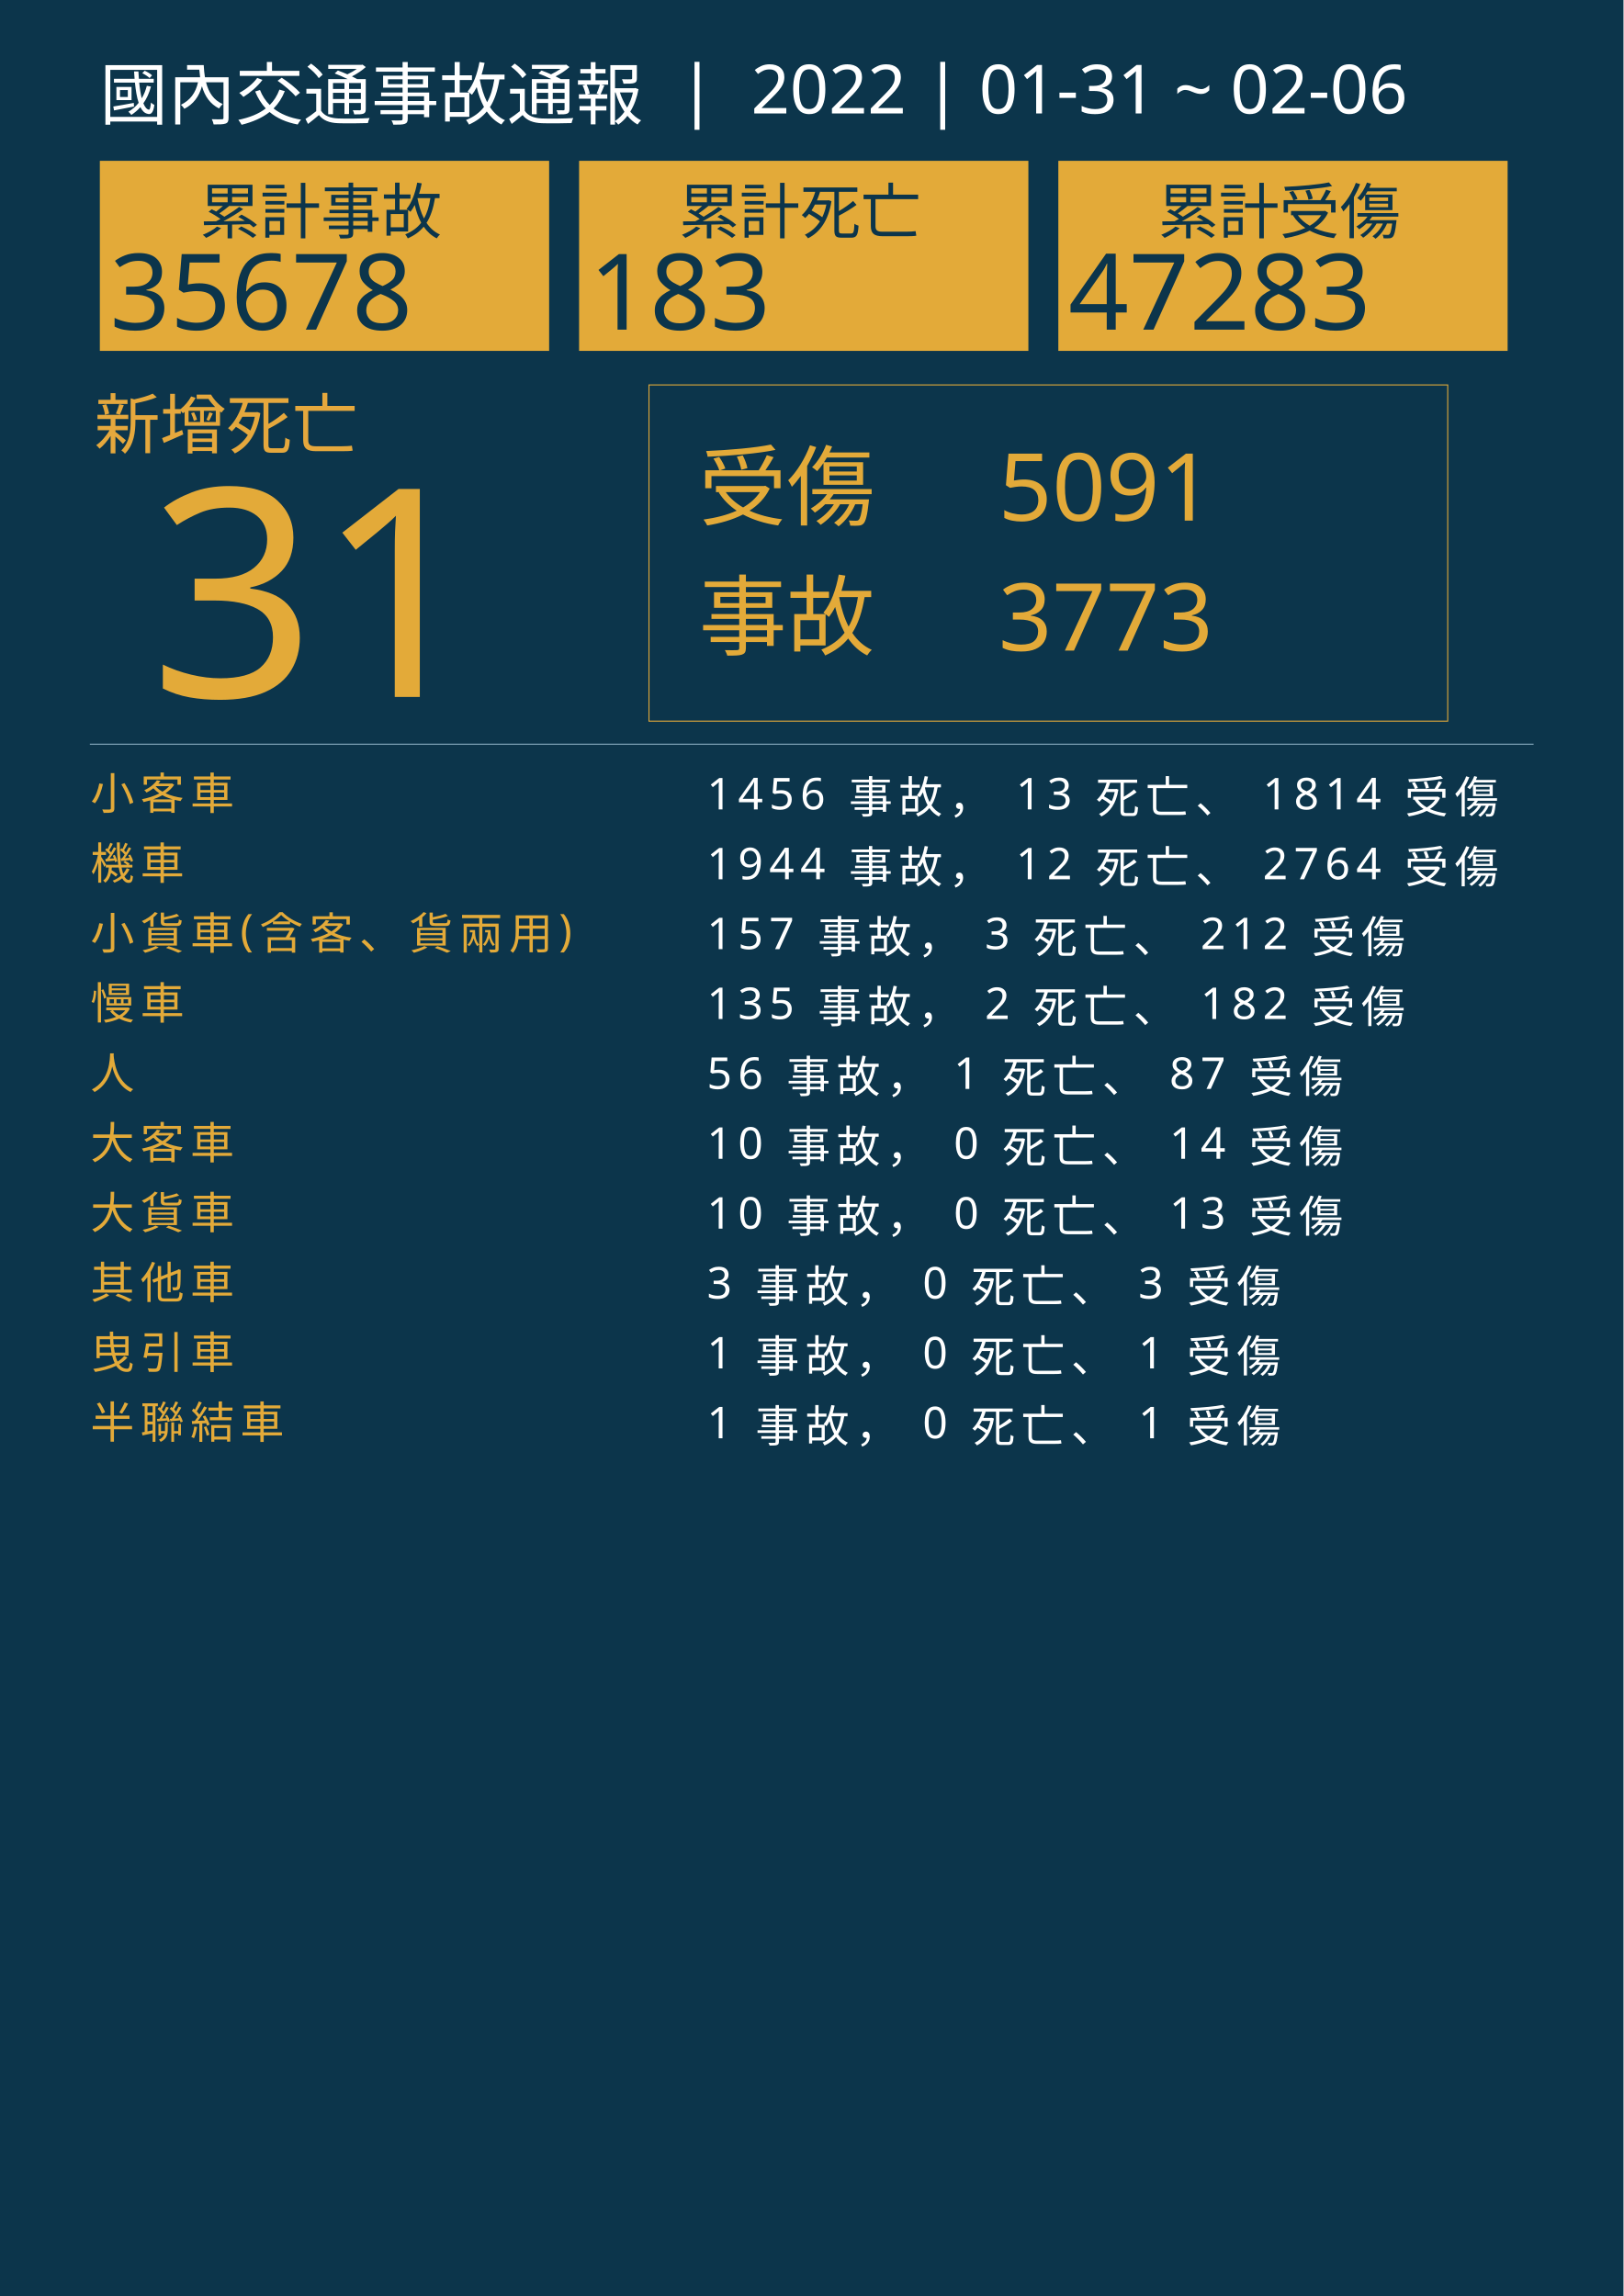
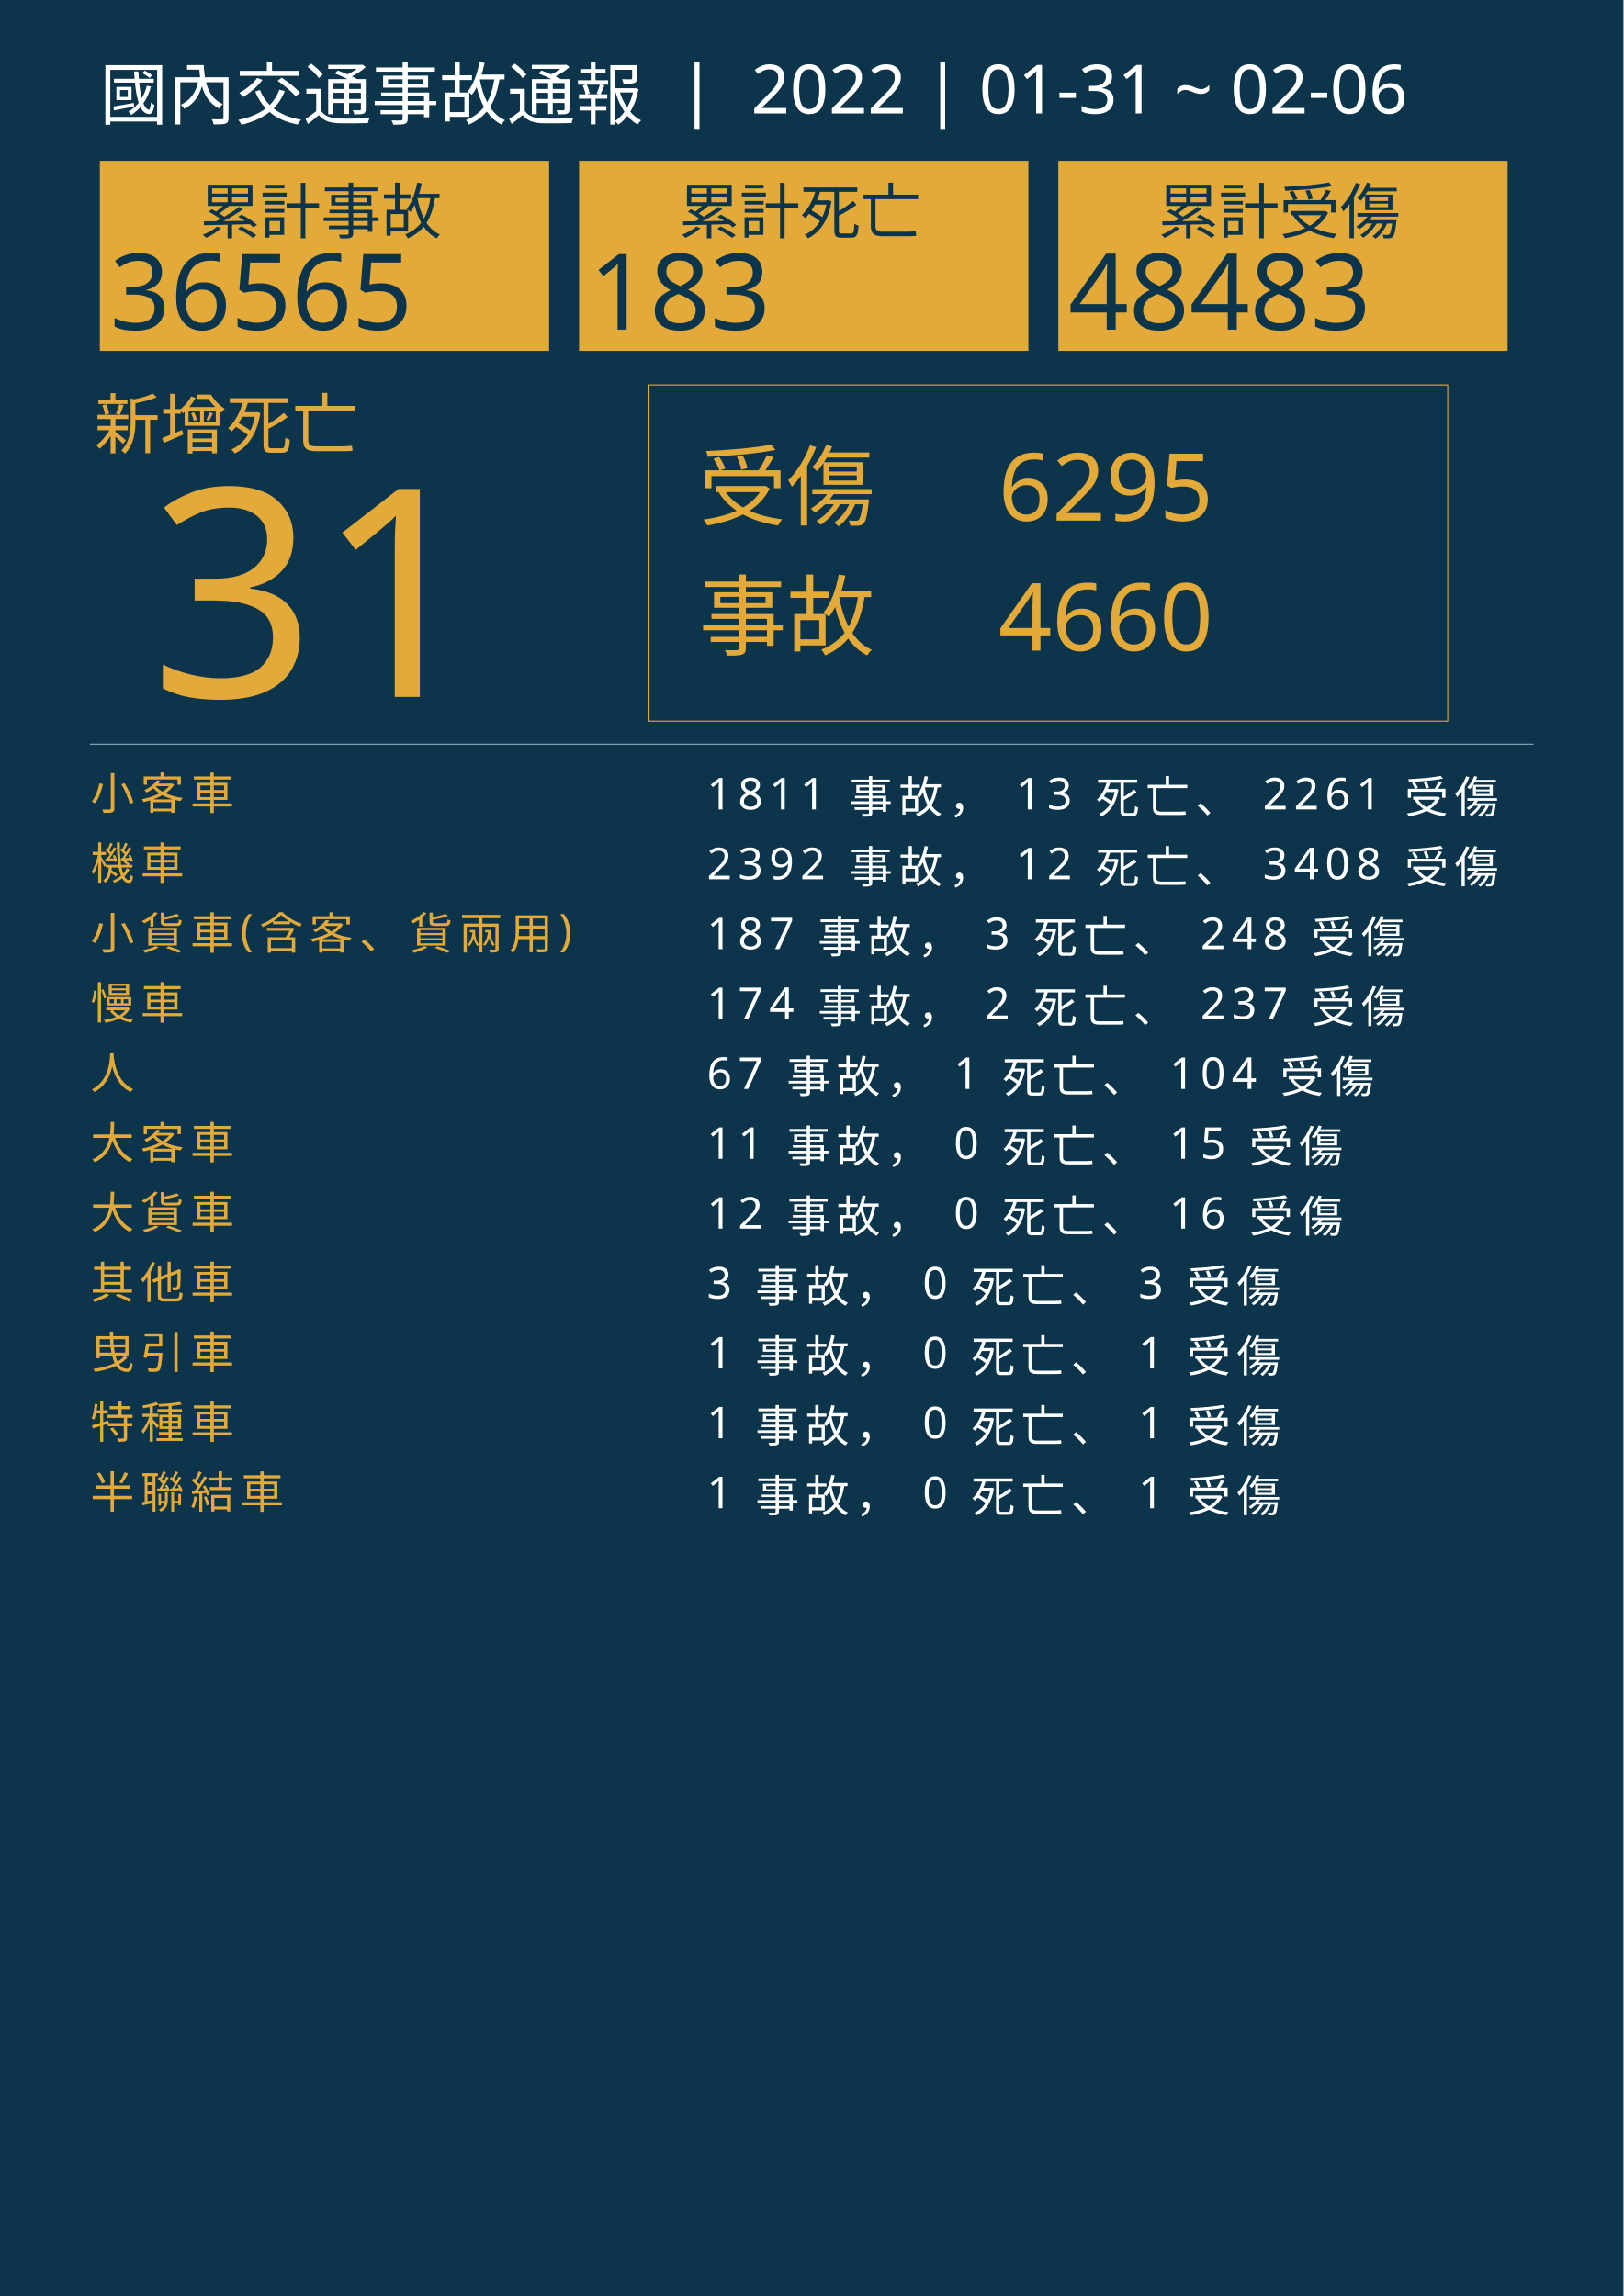
<svg xmlns="http://www.w3.org/2000/svg" version="1.1" id="圖層_1" x="0px" y="0px" viewBox="0 0 1626 2300" style="enable-background:new 0 0 1626 2300;" xml:space="preserve">
  <style type="text/css">
	.st0{fill:#0C354B;}
	.st1{fill:#E5A83D;}
	.st2{font-family:'NotoSansCJKtc-Bold-B5pc-H';}
	.st3{font-size:66px;}
	.st4{fill:#E3AA39;}
	.st5{font-family:'Arial-BoldMT';}
	.st6{font-size:291.776px;}
	.st7{fill:none;stroke:#E3AA39;stroke-miterlimit:10;}
	.st8{font-family:'NotoSansCJKtc-Light-B5pc-H';}
	.st9{font-size:88px;}
	.st10{font-family:'NotoSansCJKtc-Medium-B5pc-H';}
	.st11{font-size:94px;}
	.st12{fill:none;stroke:#8AAFC1;stroke-miterlimit:10;}
	.st13{font-size:60.649px;}
	.st14{font-size:106px;}
	.st15{fill:none;}
	.st16{font-size:44px;}
	.st17{letter-spacing:6;}
	.st18{fill:#FFFFFF;}
	.st19{letter-spacing:1;}
	.st20{font-size:68px;}
</style>
  <rect class="st0" width="1626" height="2300" />
  <text transform="matrix(1 0 0 1 94.5001 449.017)" class="st1 st2 st3">新增死亡</text>
  <g>
    <text transform="matrix(1 0 0 1 150 698.1412)" class="st4 st5 st6">31</text>
  </g>
  <g>
    <rect x="650" y="385.6" class="st7" width="800" height="336.8" />
    <g>
      <text transform="matrix(1 0 0 1 700 519.593)" class="st4 st8 st9">受傷</text>
-       <text transform="matrix(1 0 0 1 1000 521.5084)" class="st4 st10 st11">5091</text>
-       <text transform="matrix(1 0 0 1 1000 651.7274)" class="st4 st10 st11">3773</text>
+       <text transform="matrix(1 0 0 1 1000 521.5084)" class="st4 st10 st11">6295</text>
+       <text transform="matrix(1 0 0 1 1000 651.7274)" class="st4 st10 st11">4660</text>
      <text transform="matrix(1 0 0 1 700 649.4965)" class="st4 st8 st9">事故</text>
    </g>
  </g>
  <line class="st12" x1="90" y1="745.5" x2="1536" y2="745.5" />
  <g>
    <g>
      <rect x="100" y="161.1" class="st4" width="450" height="190.4" />
      <g>
        <text transform="matrix(1 0 0 1 200 233.9079)" class="st0 st10 st13">累計事故</text>
        <g>
-           <text transform="matrix(1 0 0 1 110 330.2121)" class="st0 st5 st14">35678</text>
+           <text transform="matrix(1 0 0 1 110 330.2121)" class="st0 st5 st14">36565</text>
        </g>
      </g>
    </g>
    <g>
      <rect x="580" y="161.1" class="st4" width="450" height="190.4" />
      <g>
        <text transform="matrix(1 0 0 1 680 233.908)" class="st0 st10 st13">累計死亡</text>
        <g>
          <text transform="matrix(1 0 0 1 590 330.2122)" class="st0 st5 st14">183</text>
        </g>
      </g>
    </g>
    <g>
      <rect x="1060" y="161.1" class="st4" width="450" height="190.4" />
      <g>
        <text transform="matrix(1 0 0 1 1160 233.908)" class="st0 st10 st13">累計受傷</text>
        <g>
-           <text transform="matrix(1 0 0 1 1070 330.2122)" class="st0 st5 st14">47283</text>
+           <text transform="matrix(1 0 0 1 1070 330.2122)" class="st0 st5 st14">48483</text>
        </g>
      </g>
    </g>
  </g>
  <rect x="90.6" y="772.1" class="st15" width="1141.8" height="314.8" />
  <text transform="matrix(1 0 0 1 90.5591 810.7965)">
    <tspan x="0" y="0" class="st4 st10 st16 st17">小客車</tspan>
-     <tspan x="600" y="0" class="st18 st10 st16 st17"> 1456 事故， 13 死亡、 1814 受傷</tspan>
+     <tspan x="600" y="0" class="st18 st10 st16 st17"> 1811 事故， 13 死亡、 2261 受傷</tspan>
    <tspan x="0" y="70" class="st4 st10 st16 st17">機車</tspan>
-     <tspan x="600" y="70" class="st18 st10 st16 st17"> 1944 事故， 12 死亡、 2764 受傷</tspan>
+     <tspan x="600" y="70" class="st18 st10 st16 st17"> 2392 事故， 12 死亡、 3408 受傷</tspan>
    <tspan x="0" y="140" class="st4 st10 st16 st17">小貨車(含客、貨兩用)</tspan>
-     <tspan x="600" y="140" class="st18 st10 st16 st17"> 157 事故， 3 死亡、 212 受傷</tspan>
+     <tspan x="600" y="140" class="st18 st10 st16 st17"> 187 事故， 3 死亡、 248 受傷</tspan>
    <tspan x="0" y="210" class="st4 st10 st16 st17">慢車</tspan>
-     <tspan x="600" y="210" class="st18 st10 st16 st17"> 135 事故， 2 死亡、 182 受傷</tspan>
+     <tspan x="600" y="210" class="st18 st10 st16 st17"> 174 事故， 2 死亡、 237 受傷</tspan>
    <tspan x="0" y="280" class="st4 st10 st16 st17">人</tspan>
-     <tspan x="600" y="280" class="st18 st10 st16 st17"> 56 事故， 1 死亡、 87 受傷</tspan>
+     <tspan x="600" y="280" class="st18 st10 st16 st17"> 67 事故， 1 死亡、 104 受傷</tspan>
    <tspan x="0" y="350" class="st4 st10 st16 st17">大客車</tspan>
-     <tspan x="600" y="350" class="st18 st10 st16 st17"> 10 事故， 0 死亡、 14 受傷</tspan>
+     <tspan x="600" y="350" class="st18 st10 st16 st17"> 11 事故， 0 死亡、 15 受傷</tspan>
    <tspan x="0" y="420" class="st4 st10 st16 st17">大貨車</tspan>
-     <tspan x="600" y="420" class="st18 st10 st16 st17"> 10 事故， 0 死亡、 13 受傷</tspan>
+     <tspan x="600" y="420" class="st18 st10 st16 st17"> 12 事故， 0 死亡、 16 受傷</tspan>
    <tspan x="0" y="490" class="st4 st10 st16 st17">其他車</tspan>
    <tspan x="600" y="490" class="st18 st10 st16 st17"> 3 事故， 0 死亡、 3 受傷</tspan>
    <tspan x="0" y="560" class="st4 st10 st16 st17">曳引車</tspan>
    <tspan x="600" y="560" class="st18 st10 st16 st17"> 1 事故， 0 死亡、 1 受傷</tspan>
-     <tspan x="0" y="630" class="st4 st10 st16 st17">半聯結車</tspan>
+     <tspan x="0" y="630" class="st4 st10 st16 st17">特種車</tspan>
    <tspan x="600" y="630" class="st18 st10 st16 st17"> 1 事故， 0 死亡、 1 受傷</tspan>
+     <tspan x="0" y="700" class="st4 st10 st16 st17">半聯結車</tspan>
+     <tspan x="600" y="700" class="st18 st10 st16 st17"> 1 事故， 0 死亡、 1 受傷</tspan>
  </text>
  <text transform="matrix(1 0 0 1 100 119.2712)" class="st18 st8 st20">國內交通事故通報  |  2022 | 01-31 ~ 02-06</text>
</svg>
